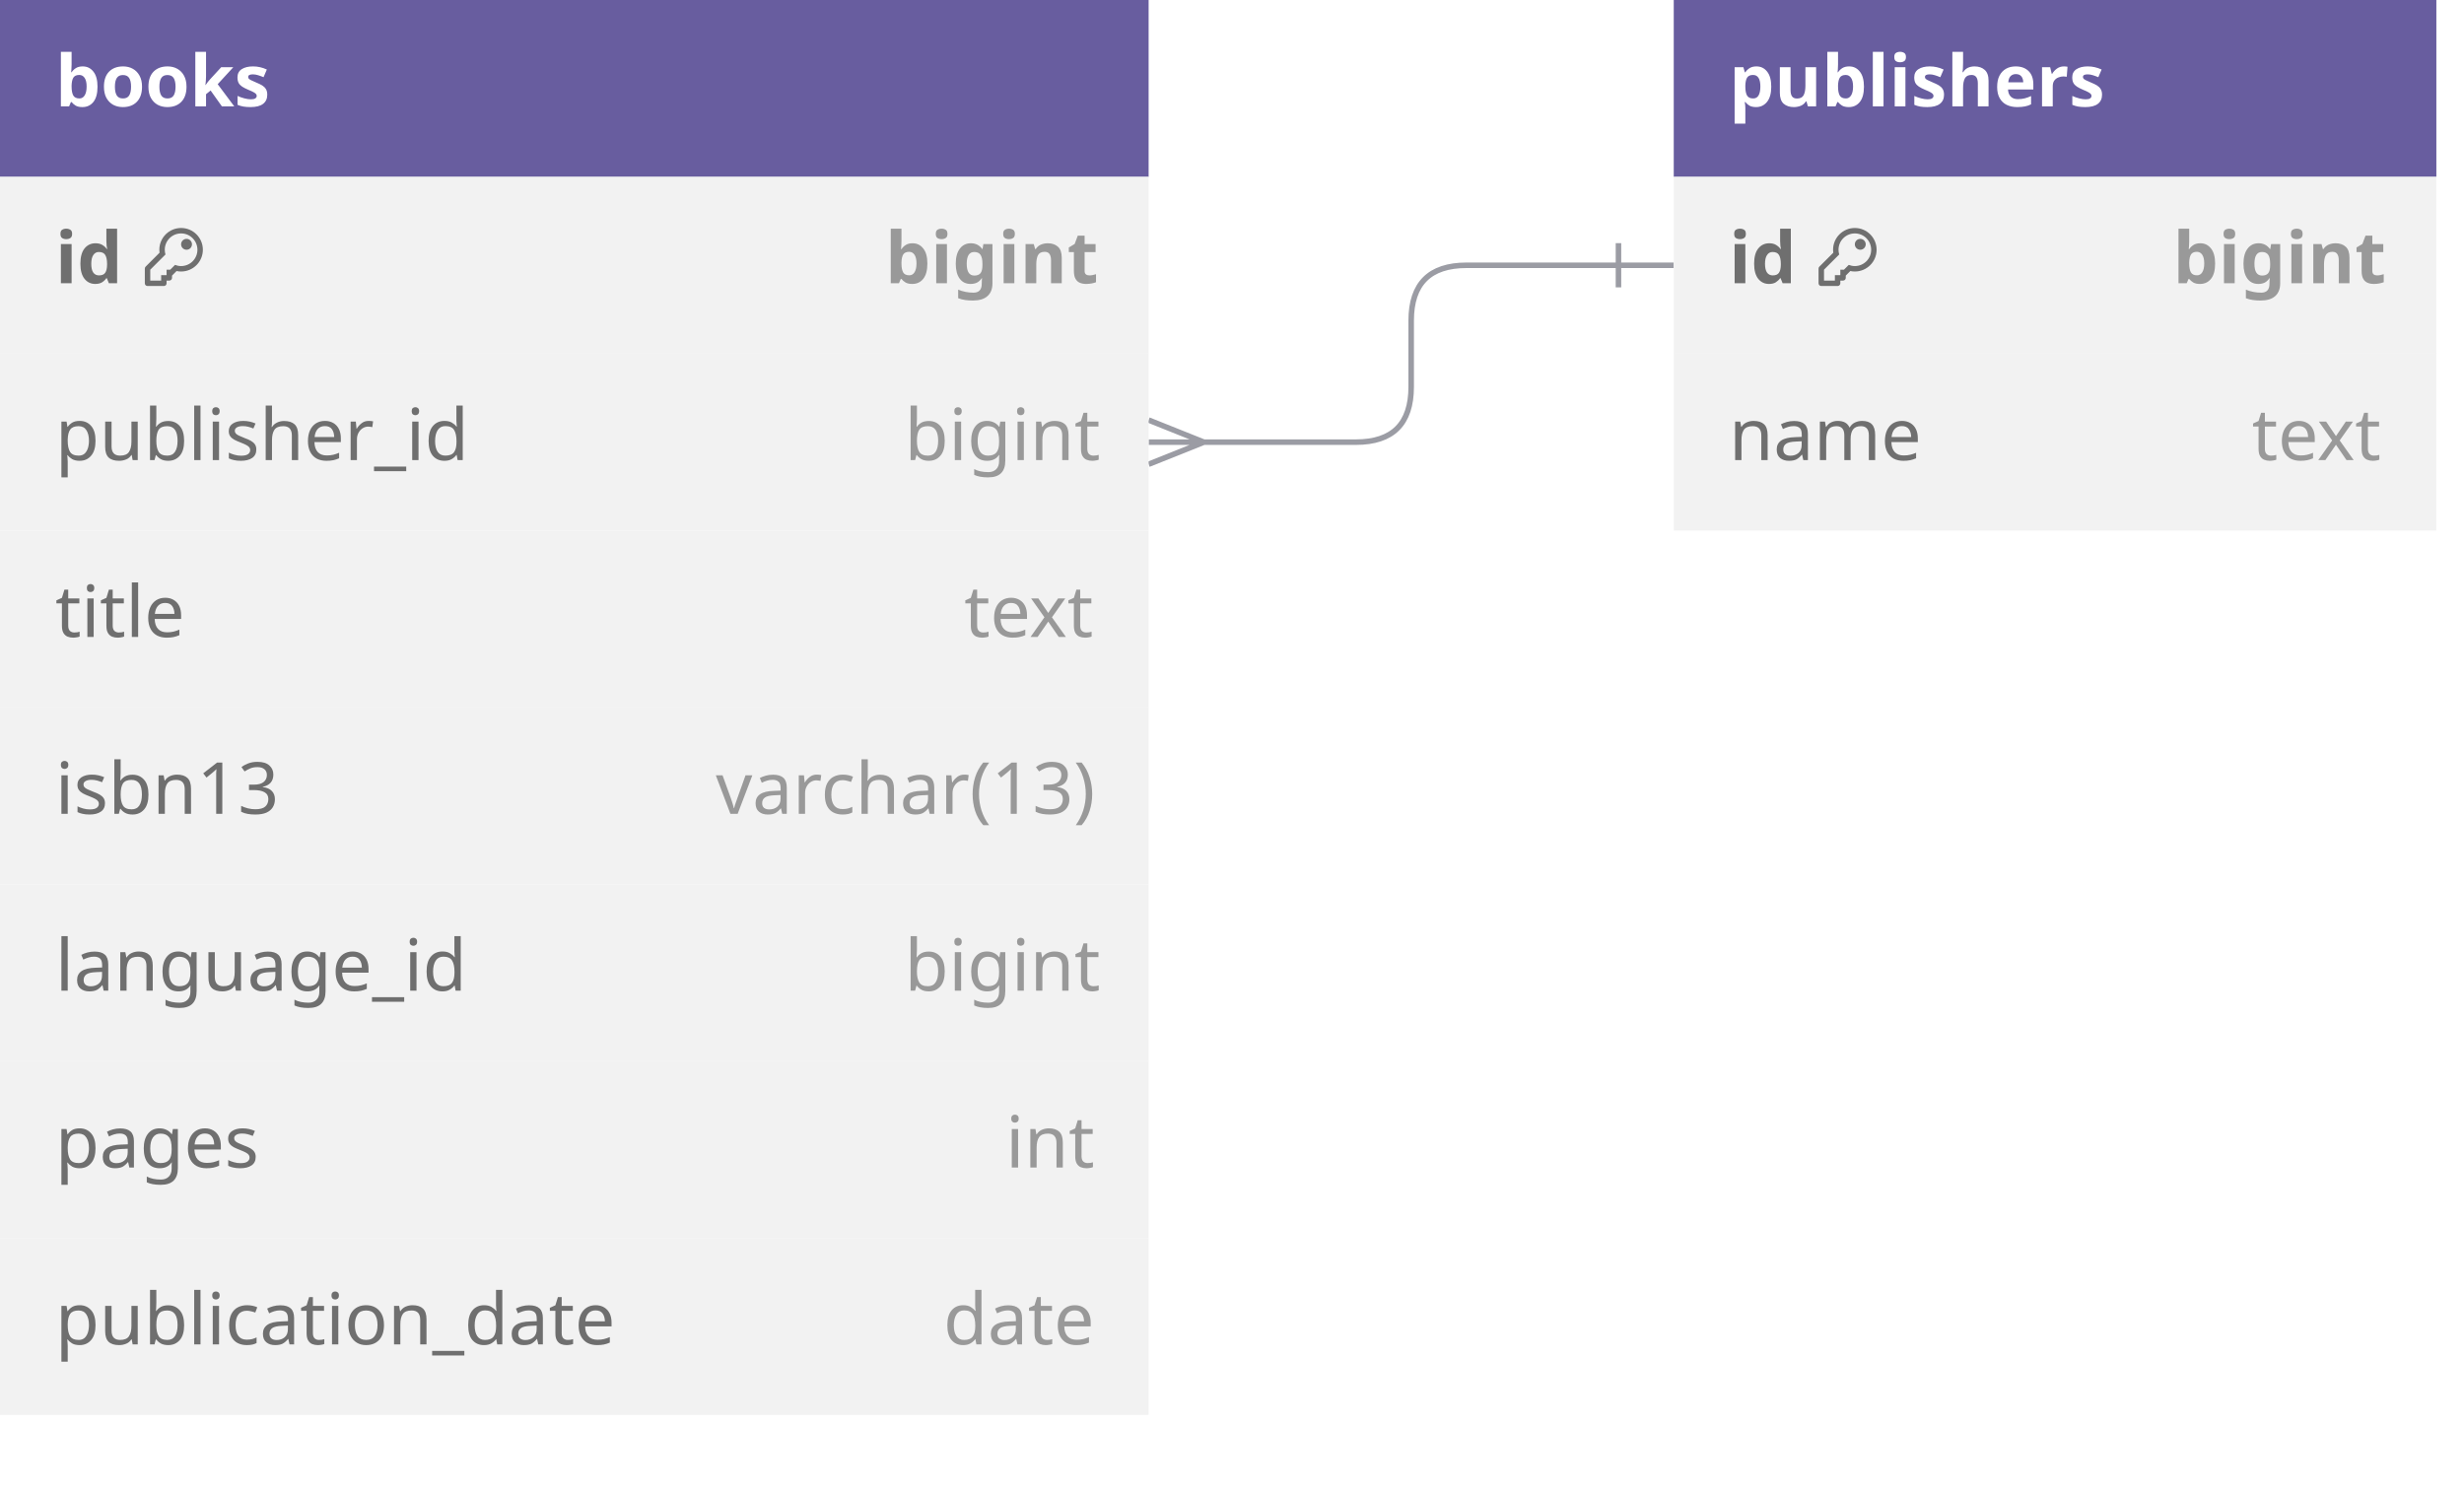
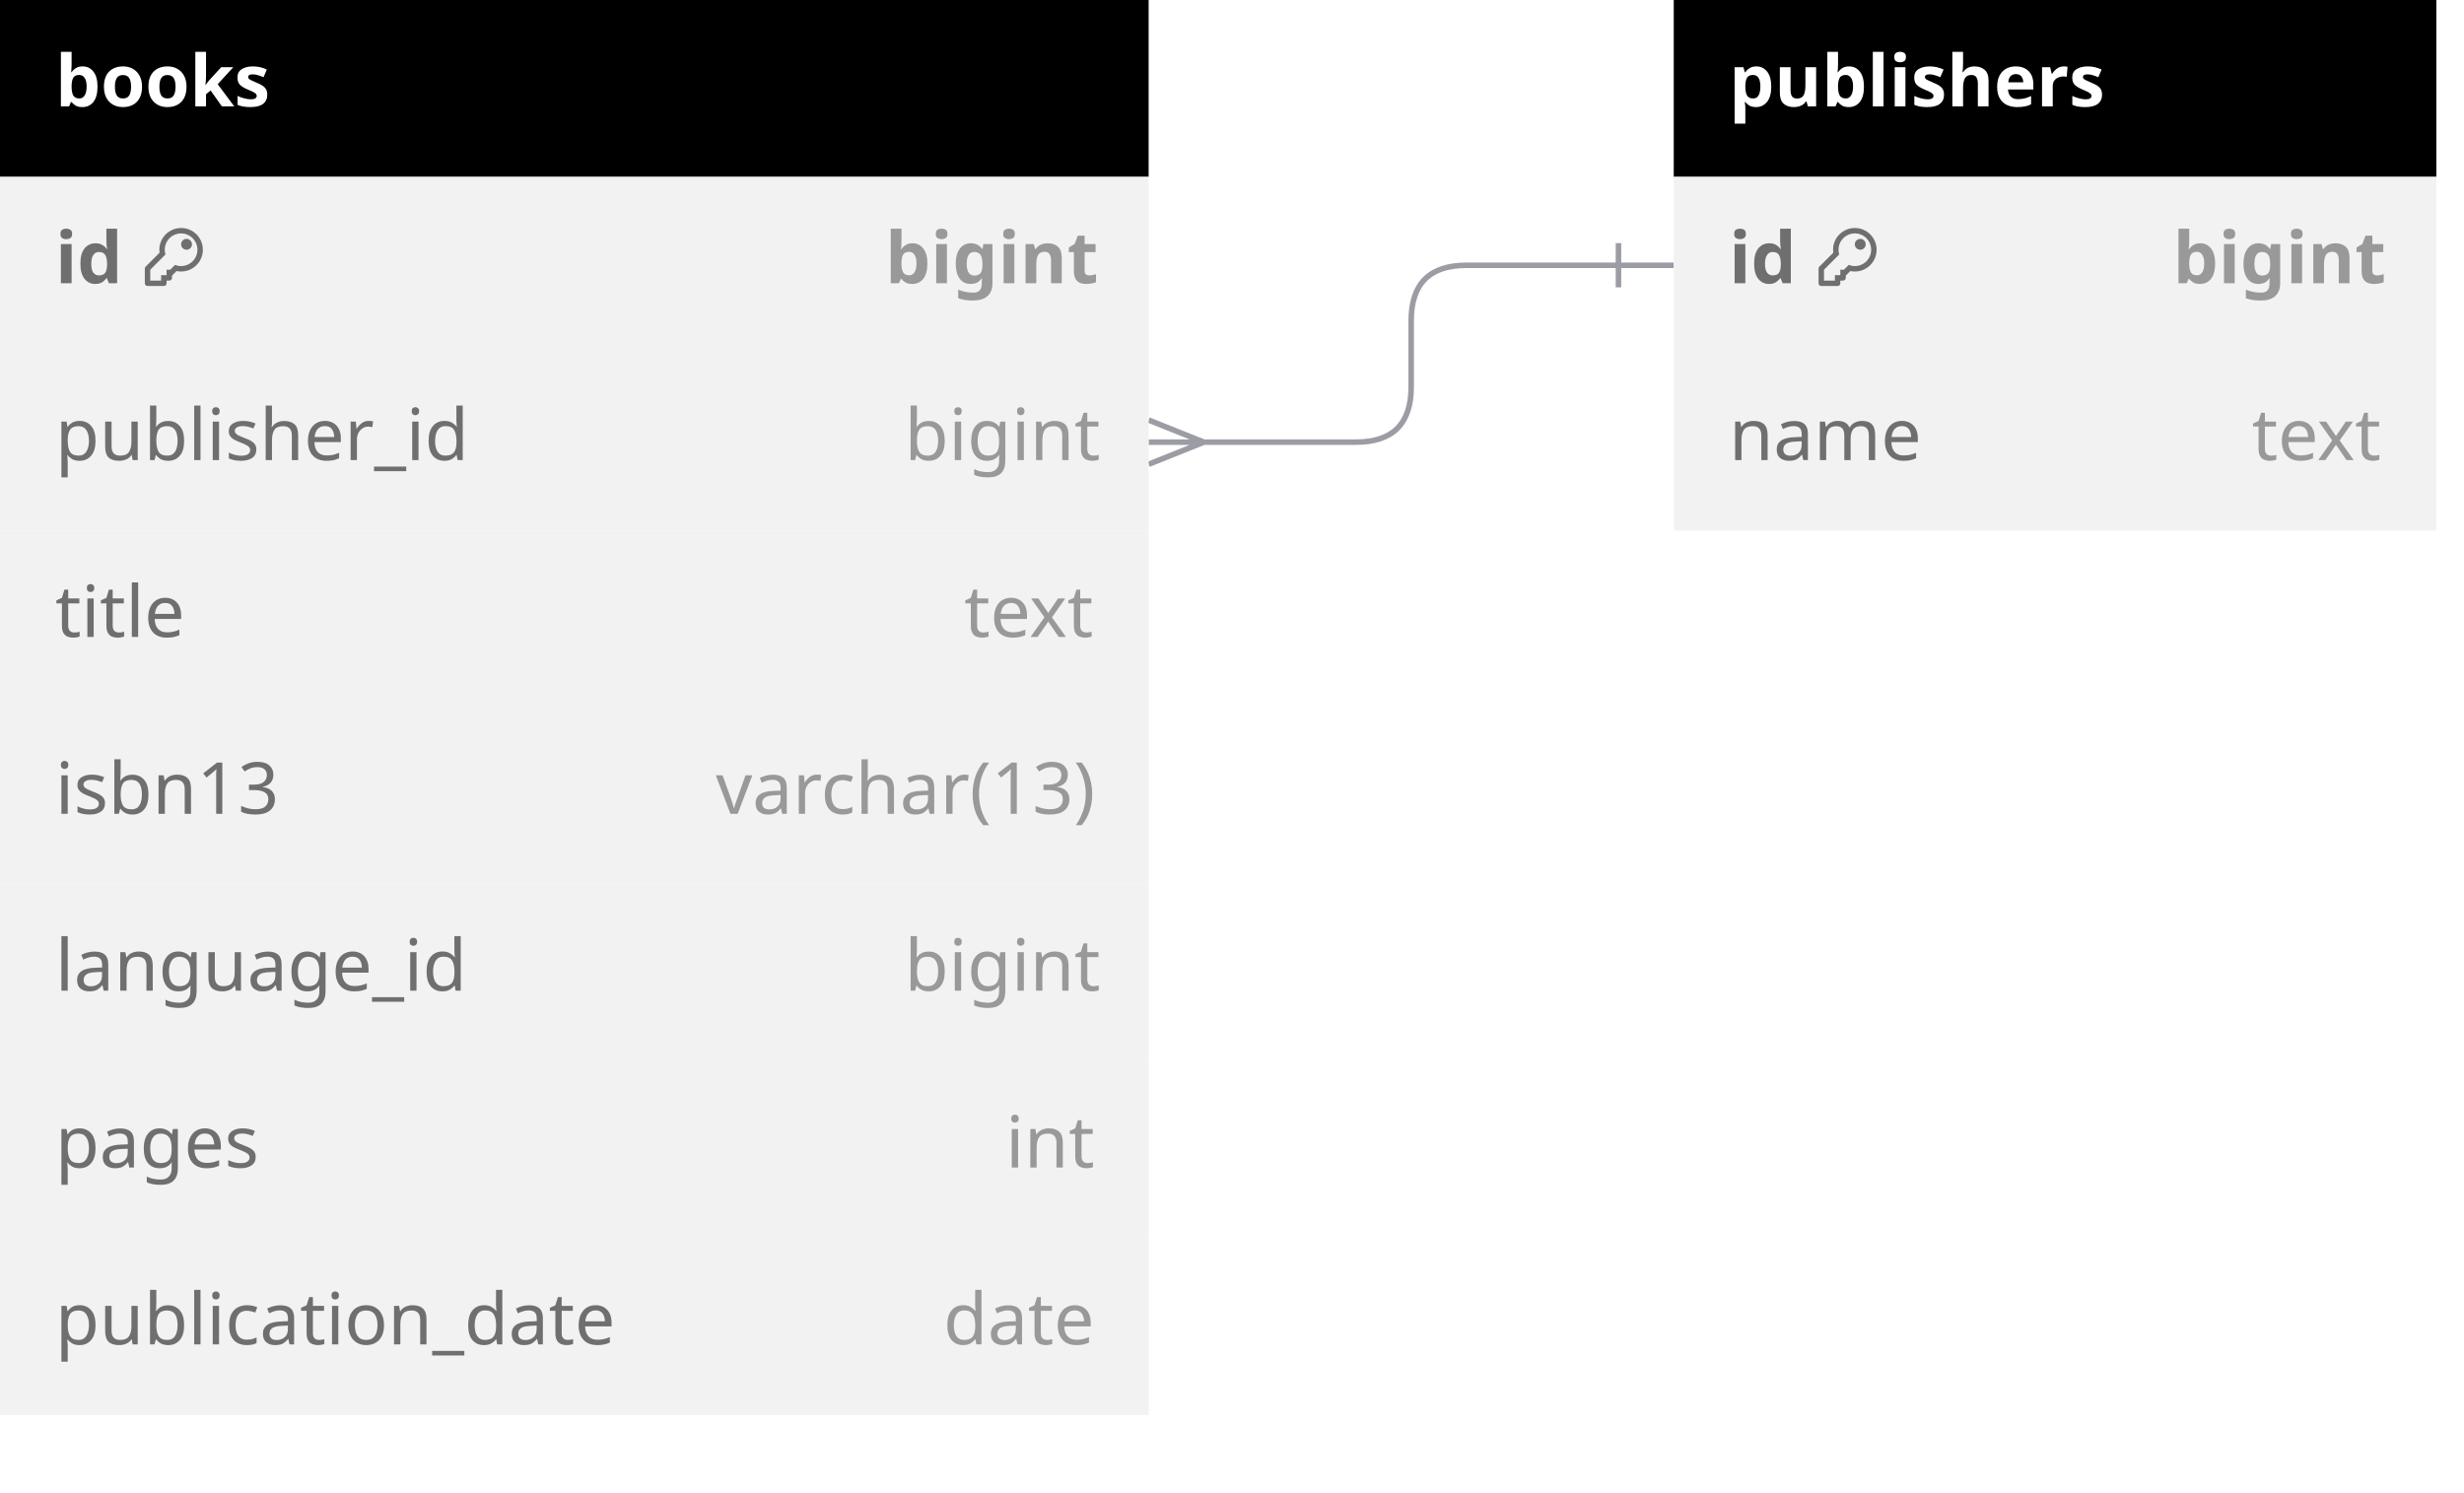
<svg xmlns="http://www.w3.org/2000/svg" version="1.1" width="445.767" height="270">
  <svg x="203.8" y="26" width="122" height="80">
    <path d="M4,54L24,54L41.5,54Q51.5,54,51.5,44L51.5,32Q51.5,22,61.5,22L79,22L99,22L99,22L79,22L61.5,22Q51.5,22,51.5,32L51.5,44Q51.5,54,41.5,54L24,54L4,54ZM4,50L14,54L4,58M89,18L89,26" fill="none" stroke="#9B9CA4" stroke-width="1" />
  </svg>
  <svg x="0" y="0">
-     <rect x="0" y="0" width="207.8" height="32" fill="#685D9F" />
+     <rect x="0" y="0" width="207.8" height="32" fill="oklch(0.719 0.18 10.67)" />
    <text x="10" y="19.25" style="font-family: sans-serif; font-size: 13px; font-weight: bold; fill: rgb(255, 255, 255);">books</text>
  </svg>
  <svg x="0" y="32">
    <rect x="0" y="0" width="207.8" height="32" fill="#F2F2F2" />
    <text x="10" y="19.25" style="font-family: sans-serif; font-size: 13px; font-weight: bold; fill: rgb(111, 111, 111);">id</text>
    <path transform="translate(26.2,9.25)" fill="#6F6F6F" d="M 6.562 0.984 C 8.194 0.984 9.516 2.307 9.516 3.938 C 9.516 5.569 8.194 6.891 6.562 6.891 C 6.173 6.891 5.802 6.815 5.462 6.679 L 4.594 7.547 H 3.938 V 8.531 H 2.953 V 9.516 H 0.984 V 7.547 L 3.736 4.795 C 3.652 4.517 3.609 4.228 3.609 3.938 C 3.609 2.307 4.931 0.984 6.562 0.984 Z M 6.562 0 C 4.388 0 2.625 1.763 2.625 3.938 C 2.625 4.119 2.637 4.299 2.662 4.477 L 0.144 6.995 C 0.052 7.087 0 7.213 0 7.343 L 0 10.008 C 0 10.28 0.22 10.5 0.492 10.5 H 3.445 C 3.717 10.5 3.938 10.28 3.938 10.008 V 9.516 H 4.43 C 4.702 9.516 4.922 9.295 4.922 9.023 V 8.613 L 5.743 7.79 C 6.011 7.846 6.285 7.875 6.562 7.875 C 8.737 7.875 10.5 6.112 10.5 3.938 C 10.5 1.763 8.737 0 6.562 0 Z M 6.562 2.953 C 6.562 3.497 7.003 3.938 7.547 3.938 C 8.091 3.938 8.531 3.497 8.531 2.953 C 8.531 2.409 8.091 1.969 7.547 1.969 C 7.003 1.969 6.562 2.409 6.562 2.953 Z" />
    <text x="160.133" y="19.25" style="font-family: sans-serif; font-size: 13px; font-weight: bold; fill: rgb(153, 153, 153);">bigint</text>
  </svg>
  <svg x="0" y="64">
    <rect x="0" y="0" width="207.8" height="32" fill="#F2F2F2" />
    <text x="10" y="19.25" style="font-family: sans-serif; font-size: 13px; fill: rgb(111, 111, 111);">publisher_id</text>
    <text x="163.633" y="19.25" style="font-family: sans-serif; font-size: 13px; fill: rgb(153, 153, 153);">bigint</text>
  </svg>
  <svg x="0" y="96">
    <rect x="0" y="0" width="207.8" height="32" fill="#F2F2F2" />
    <text x="10" y="19.25" style="font-family: sans-serif; font-size: 13px; fill: rgb(111, 111, 111);">title</text>
    <text x="174.433" y="19.25" style="font-family: sans-serif; font-size: 13px; fill: rgb(153, 153, 153);">text</text>
  </svg>
  <svg x="0" y="128">
    <rect x="0" y="0" width="207.8" height="32" fill="#F2F2F2" />
    <text x="10" y="19.25" style="font-family: sans-serif; font-size: 13px; fill: rgb(111, 111, 111);">isbn13</text>
    <text x="129.5" y="19.25" style="font-family: sans-serif; font-size: 13px; fill: rgb(153, 153, 153);">varchar(13)</text>
  </svg>
  <svg x="0" y="160">
    <rect x="0" y="0" width="207.8" height="32" fill="#F2F2F2" />
    <text x="10" y="19.25" style="font-family: sans-serif; font-size: 13px; fill: rgb(111, 111, 111);">language_id</text>
    <text x="163.633" y="19.25" style="font-family: sans-serif; font-size: 13px; fill: rgb(153, 153, 153);">bigint</text>
  </svg>
  <svg x="0" y="192">
    <rect x="0" y="0" width="207.8" height="32" fill="#F2F2F2" />
    <text x="10" y="19.25" style="font-family: sans-serif; font-size: 13px; fill: rgb(111, 111, 111);">pages</text>
    <text x="181.933" y="19.25" style="font-family: sans-serif; font-size: 13px; fill: rgb(153, 153, 153);">int</text>
  </svg>
  <svg x="0" y="224">
    <rect x="0" y="0" width="207.8" height="32" fill="#F2F2F2" />
    <text x="10" y="19.25" style="font-family: sans-serif; font-size: 13px; fill: rgb(111, 111, 111);">publication_date</text>
    <text x="170.667" y="19.25" style="font-family: sans-serif; font-size: 13px; fill: rgb(153, 153, 153);">date</text>
  </svg>
  <svg x="302.8" y="0">
-     <rect x="0" y="0" width="137.967" height="32" fill="#685D9F" />
+     <rect x="0" y="0" width="137.967" height="32" fill="oklch(0.719 0.18 10.67)" />
    <text x="10" y="19.25" style="font-family: sans-serif; font-size: 13px; font-weight: bold; fill: rgb(255, 255, 255);">publishers</text>
  </svg>
  <svg x="302.8" y="32">
    <rect x="0" y="0" width="137.967" height="32" fill="#F2F2F2" />
    <text x="10" y="19.25" style="font-family: sans-serif; font-size: 13px; font-weight: bold; fill: rgb(111, 111, 111);">id</text>
    <path transform="translate(26.2,9.25)" fill="#6F6F6F" d="M 6.562 0.984 C 8.194 0.984 9.516 2.307 9.516 3.938 C 9.516 5.569 8.194 6.891 6.562 6.891 C 6.173 6.891 5.802 6.815 5.462 6.679 L 4.594 7.547 H 3.938 V 8.531 H 2.953 V 9.516 H 0.984 V 7.547 L 3.736 4.795 C 3.652 4.517 3.609 4.228 3.609 3.938 C 3.609 2.307 4.931 0.984 6.562 0.984 Z M 6.562 0 C 4.388 0 2.625 1.763 2.625 3.938 C 2.625 4.119 2.637 4.299 2.662 4.477 L 0.144 6.995 C 0.052 7.087 0 7.213 0 7.343 L 0 10.008 C 0 10.28 0.22 10.5 0.492 10.5 H 3.445 C 3.717 10.5 3.938 10.28 3.938 10.008 V 9.516 H 4.43 C 4.702 9.516 4.922 9.295 4.922 9.023 V 8.613 L 5.743 7.79 C 6.011 7.846 6.285 7.875 6.562 7.875 C 8.737 7.875 10.5 6.112 10.5 3.938 C 10.5 1.763 8.737 0 6.562 0 Z M 6.562 2.953 C 6.562 3.497 7.003 3.938 7.547 3.938 C 8.091 3.938 8.531 3.497 8.531 2.953 C 8.531 2.409 8.091 1.969 7.547 1.969 C 7.003 1.969 6.562 2.409 6.562 2.953 Z" />
    <text x="90.3" y="19.25" style="font-family: sans-serif; font-size: 13px; font-weight: bold; fill: rgb(153, 153, 153);">bigint</text>
  </svg>
  <svg x="302.8" y="64">
    <rect x="0" y="0" width="137.967" height="32" fill="#F2F2F2" />
    <text x="10" y="19.25" style="font-family: sans-serif; font-size: 13px; fill: rgb(111, 111, 111);">name</text>
    <text x="104.6" y="19.25" style="font-family: sans-serif; font-size: 13px; fill: rgb(153, 153, 153);">text</text>
  </svg>
</svg>
